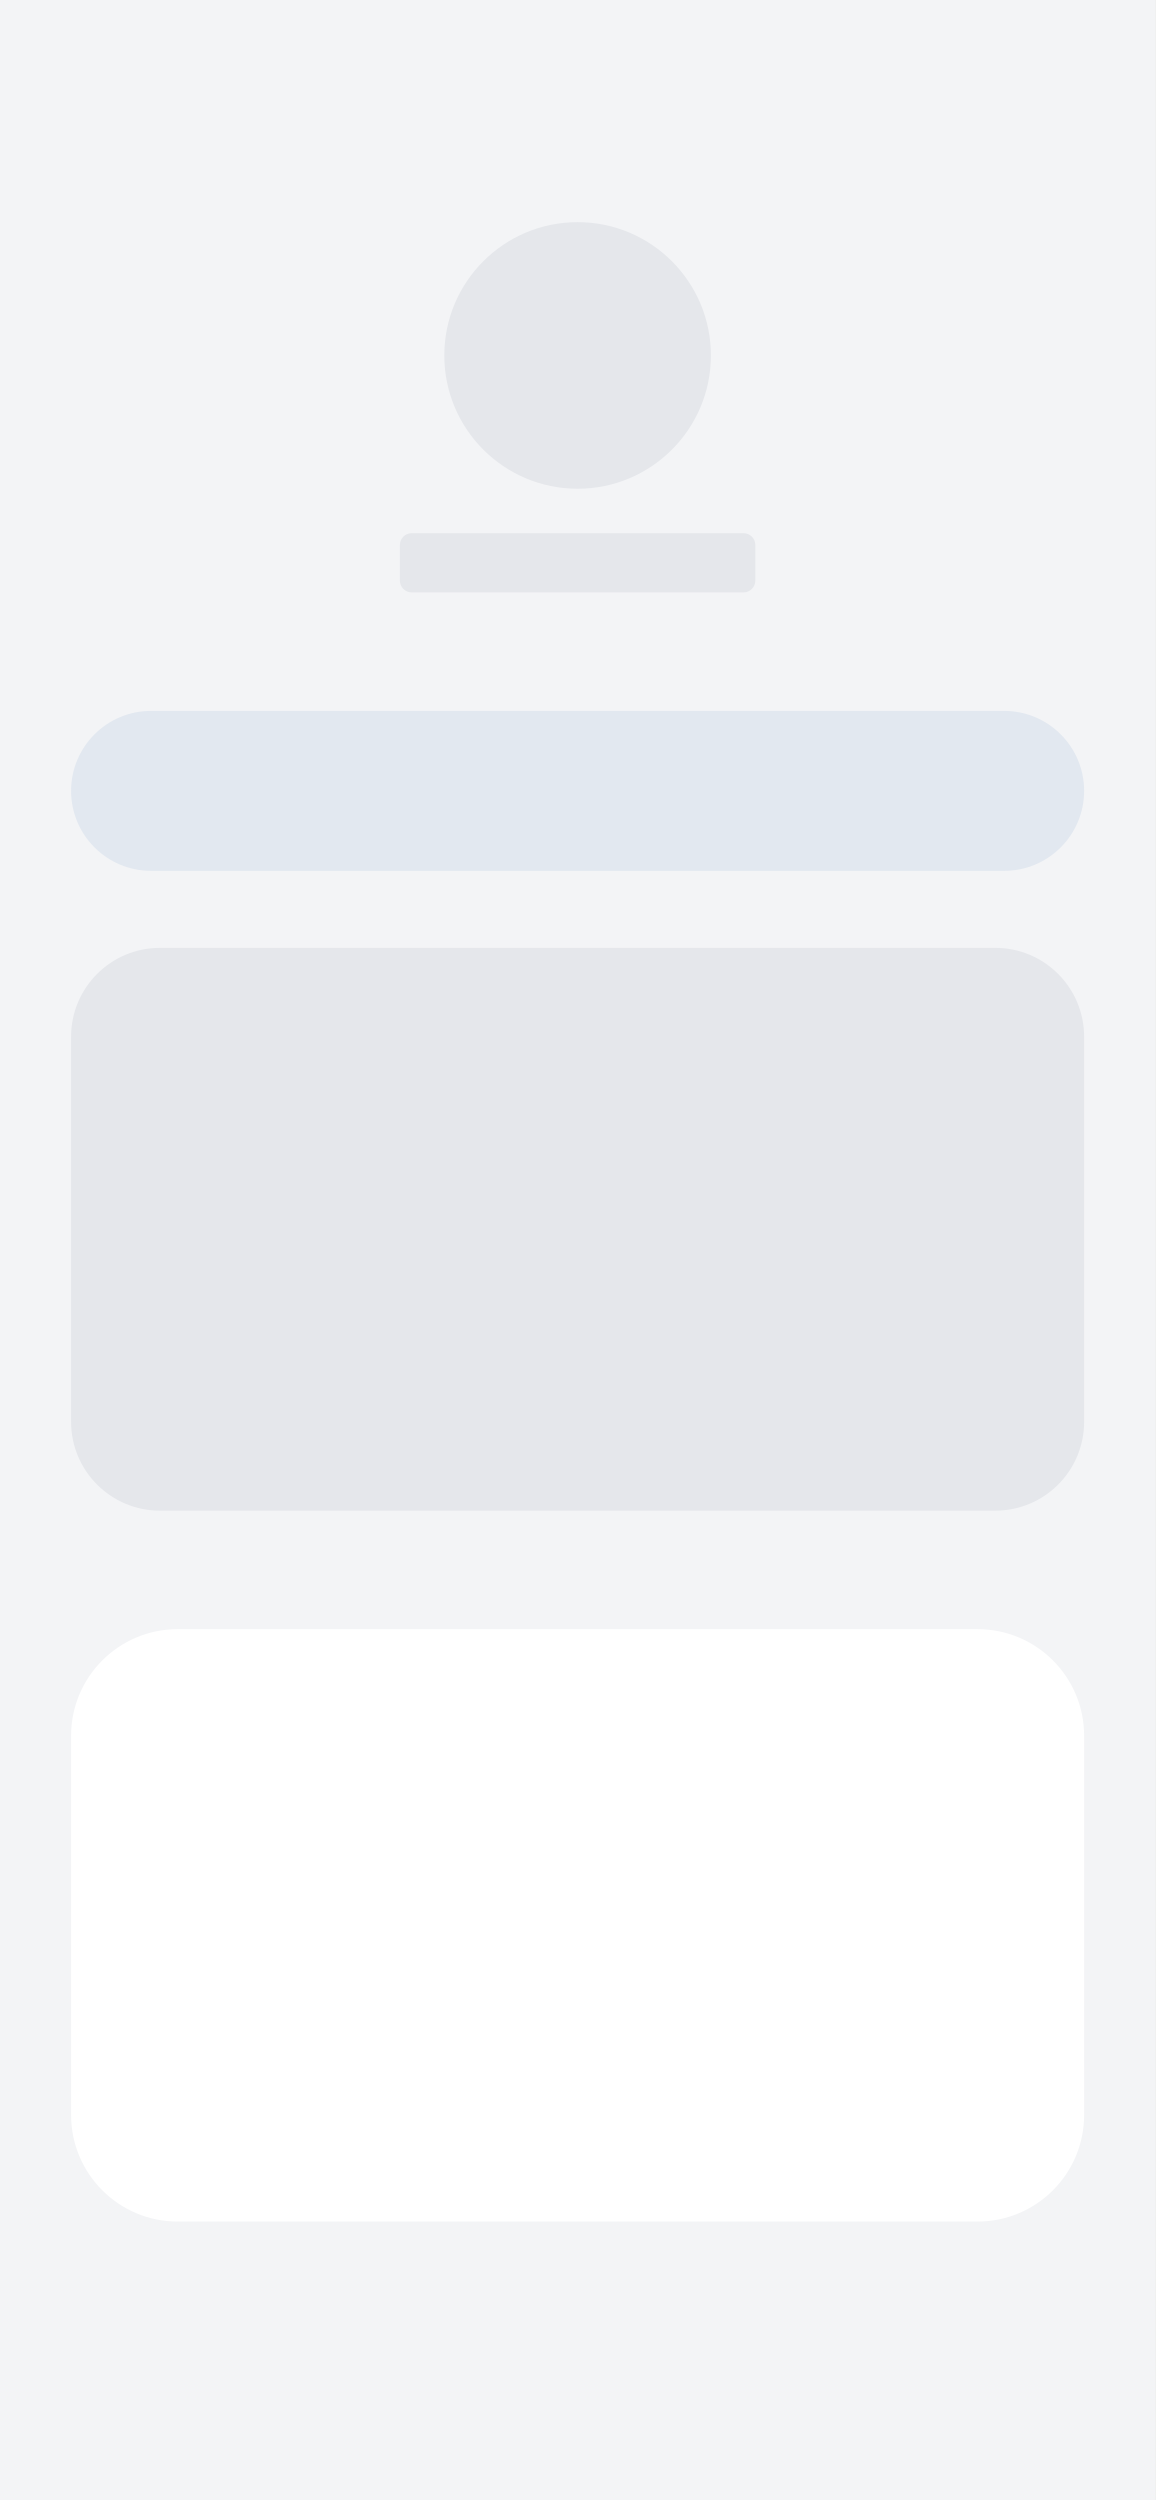
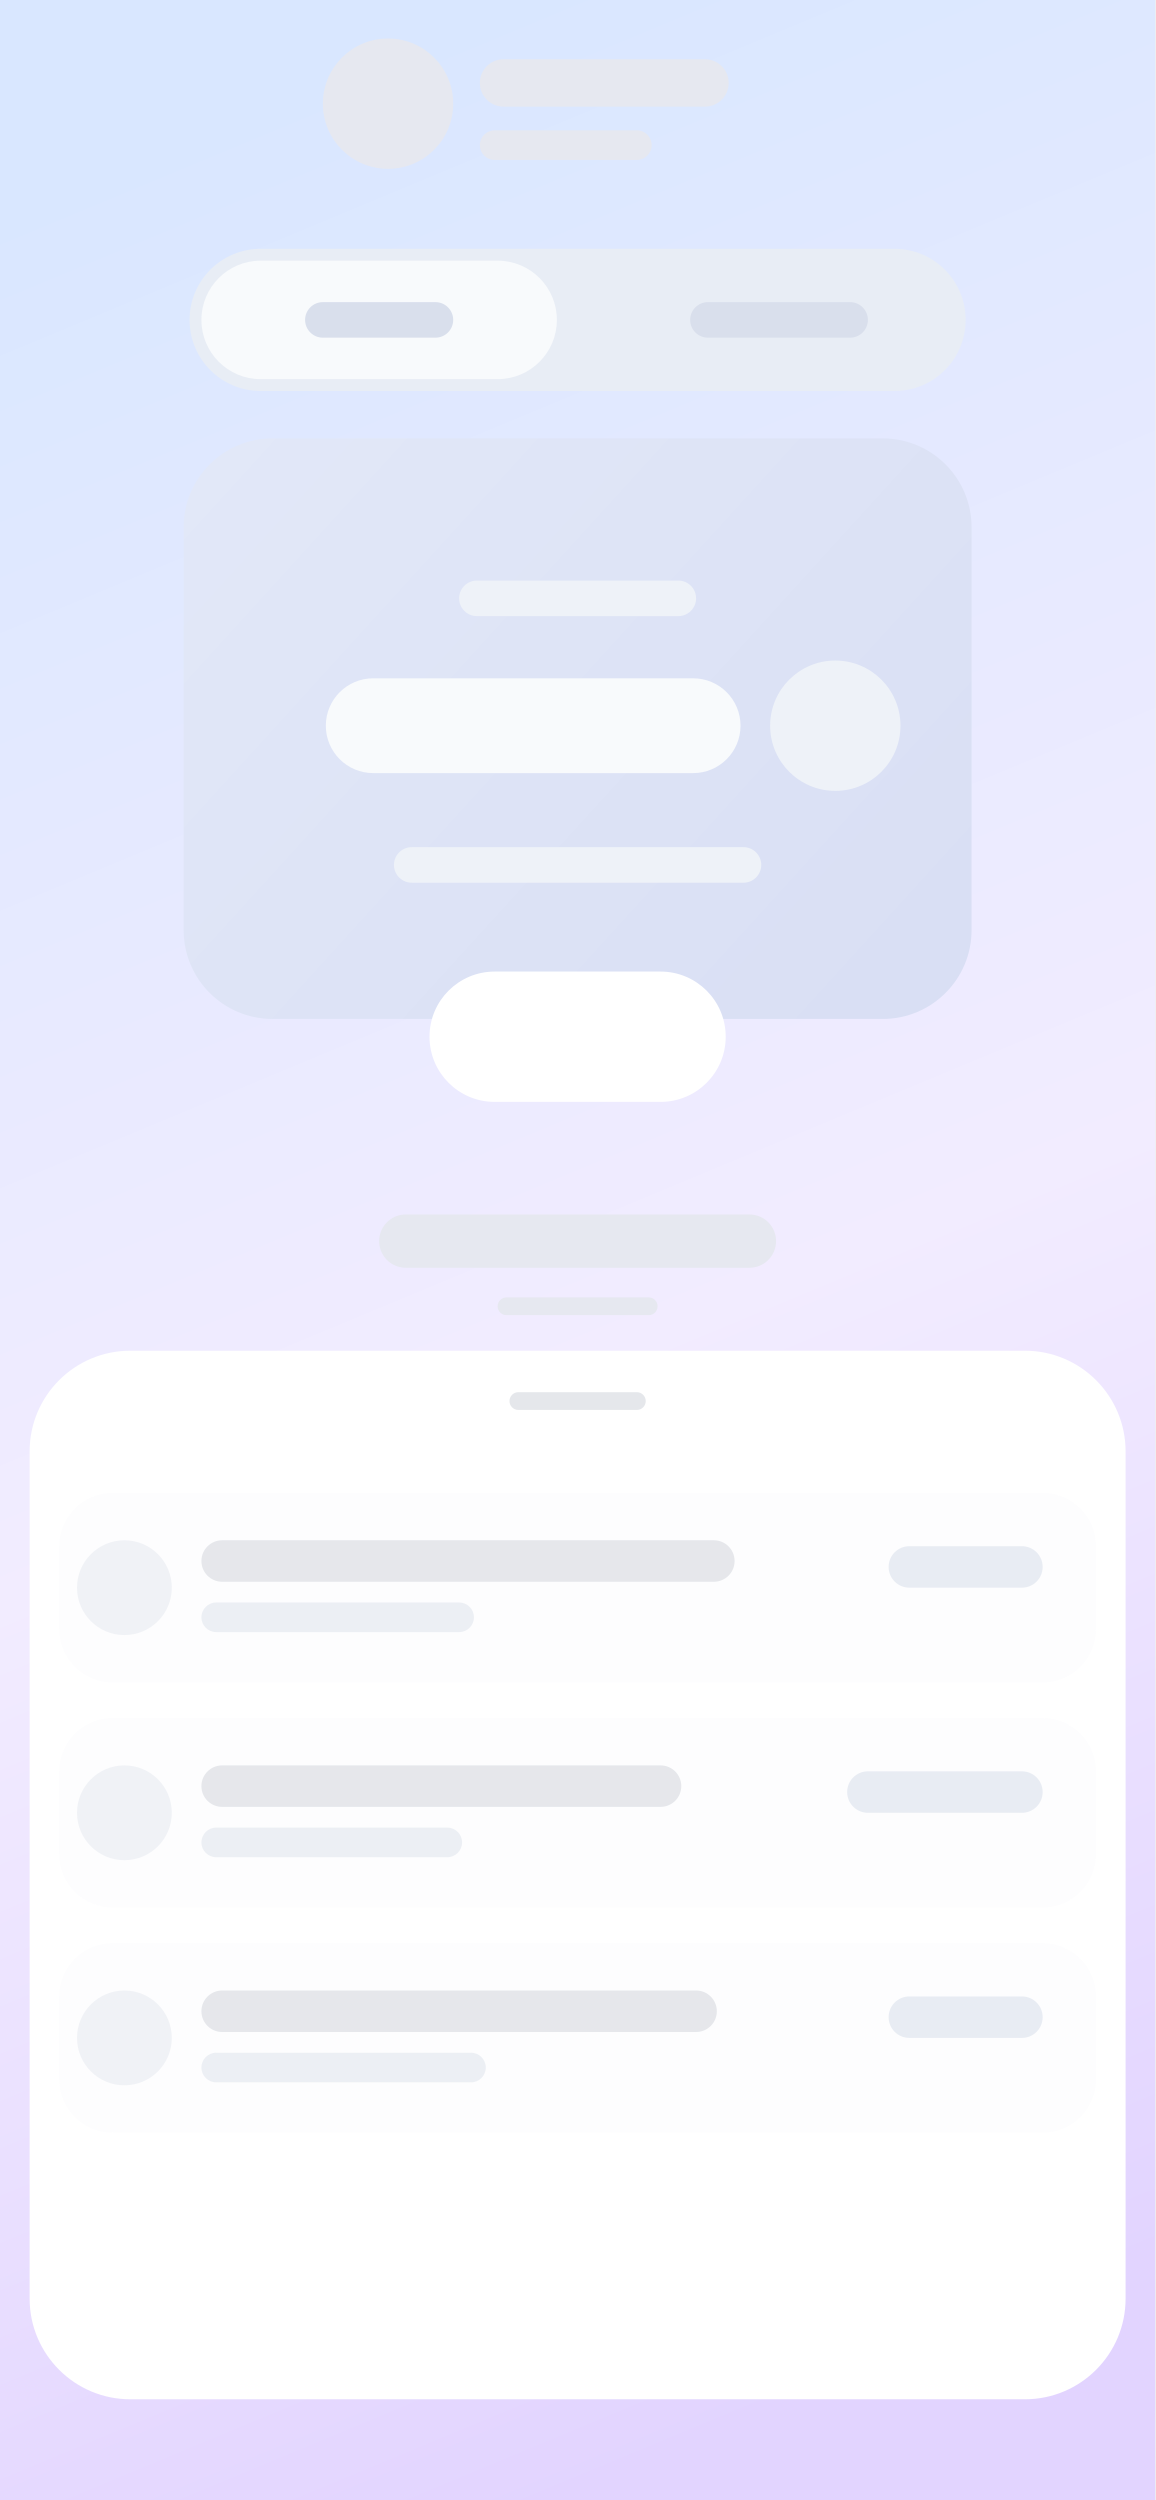
<svg xmlns="http://www.w3.org/2000/svg" width="390" height="844" viewBox="0 0 390 844" fill="none">
-   <rect width="390" height="844" fill="#F3F4F6" />
-   <circle cx="195" cy="120" r="45" fill="#E5E7EB" />
-   <rect x="135" y="180" width="120" height="20" rx="4" fill="#E5E7EB" />
-   <rect x="24" y="240" width="342" height="54" rx="27" fill="#E2E8F0" />
-   <rect x="24" y="320" width="342" height="190" rx="30" fill="#E5E7EB" />
-   <rect x="24" y="550" width="342" height="200" rx="36" fill="white" />
+   <defs>
+     <linearGradient id="bg" x1="32" y1="60" x2="334" y2="786" gradientUnits="userSpaceOnUse">
+       <stop stop-color="#D9E7FF" />
+       <stop offset="0.55" stop-color="#F2ECFF" />
+       <stop offset="1" stop-color="#E2D4FF" />
+     </linearGradient>
+     <linearGradient id="wallet" x1="62" y1="158" x2="328" y2="400" gradientUnits="userSpaceOnUse">
+       <stop stop-color="#E2E8F8" />
+       <stop offset="1" stop-color="#D7DDF3" />
+     </linearGradient>
+   </defs>
+   <rect width="390" height="844" fill="url(#bg)" />
+   <circle cx="131" cy="35" r="22" fill="#E6E8F0" />
+   <rect x="162" y="20" width="84" height="16" rx="8" fill="#E6E8F0" />
+   <rect x="162" y="44" width="58" height="10" rx="5" fill="#E6E8F0" />
+   <rect x="64" y="84" width="262" height="48" rx="24" fill="#E8EDF5" />
+   <rect x="68" y="88" width="120" height="40" rx="20" fill="#F8FAFC" />
+   <rect x="103" y="102" width="50" height="12" rx="6" fill="#D9DFEC" />
+   <rect x="233" y="102" width="60" height="12" rx="6" fill="#D9DFEC" />
+   <rect x="62" y="148" width="266" height="196" rx="30" fill="url(#wallet)" />
+   <rect x="155" y="196" width="80" height="12" rx="6" fill="#EEF2F8" />
+   <rect x="110" y="229" width="140" height="32" rx="16" fill="#F8FAFC" />
+   <circle cx="282" cy="245" r="22" fill="#EEF2F8" />
+   <rect x="133" y="286" width="124" height="12" rx="6" fill="#EEF2F8" />
+   <rect x="145" y="328" width="100" height="44" rx="22" fill="#FFFFFF" />
+   <rect x="128" y="410" width="134" height="18" rx="9" fill="#E6E8F0" />
+   <rect x="168" y="438" width="54" height="6" rx="3" fill="#E6E8F0" />
+   <rect x="10" y="456" width="370" height="354" rx="34" fill="#FFFFFF" />
+   <rect x="172" y="470" width="46" height="6" rx="3" fill="#E5E7EB" />
+   <g opacity="0.98">
+     <rect x="20" y="504" width="350" height="64" rx="18" fill="#FDFDFE" />
+     <circle cx="42" cy="536" r="16" fill="#F0F2F6" />
+     <rect x="68" y="520" width="180" height="14" rx="7" fill="#E5E7EB" />
+     <rect x="68" y="541" width="92" height="10" rx="5" fill="#ECEFF4" />
+     <rect x="300" y="522" width="52" height="14" rx="7" fill="#E8ECF3" />
+   </g>
+   <g opacity="0.98">
+     <rect x="20" y="580" width="350" height="64" rx="18" fill="#FDFDFE" />
+     <circle cx="42" cy="612" r="16" fill="#F0F2F6" />
+     <rect x="68" y="596" width="162" height="14" rx="7" fill="#E5E7EB" />
+     <rect x="68" y="617" width="88" height="10" rx="5" fill="#ECEFF4" />
+     <rect x="286" y="598" width="66" height="14" rx="7" fill="#E8ECF3" />
+   </g>
+   <g opacity="0.98">
+     <rect x="20" y="656" width="350" height="64" rx="18" fill="#FDFDFE" />
+     <circle cx="42" cy="688" r="16" fill="#F0F2F6" />
+     <rect x="68" y="672" width="174" height="14" rx="7" fill="#E5E7EB" />
+     <rect x="68" y="693" width="96" height="10" rx="5" fill="#ECEFF4" />
+     <rect x="300" y="674" width="52" height="14" rx="7" fill="#E8ECF3" />
+   </g>
</svg>
